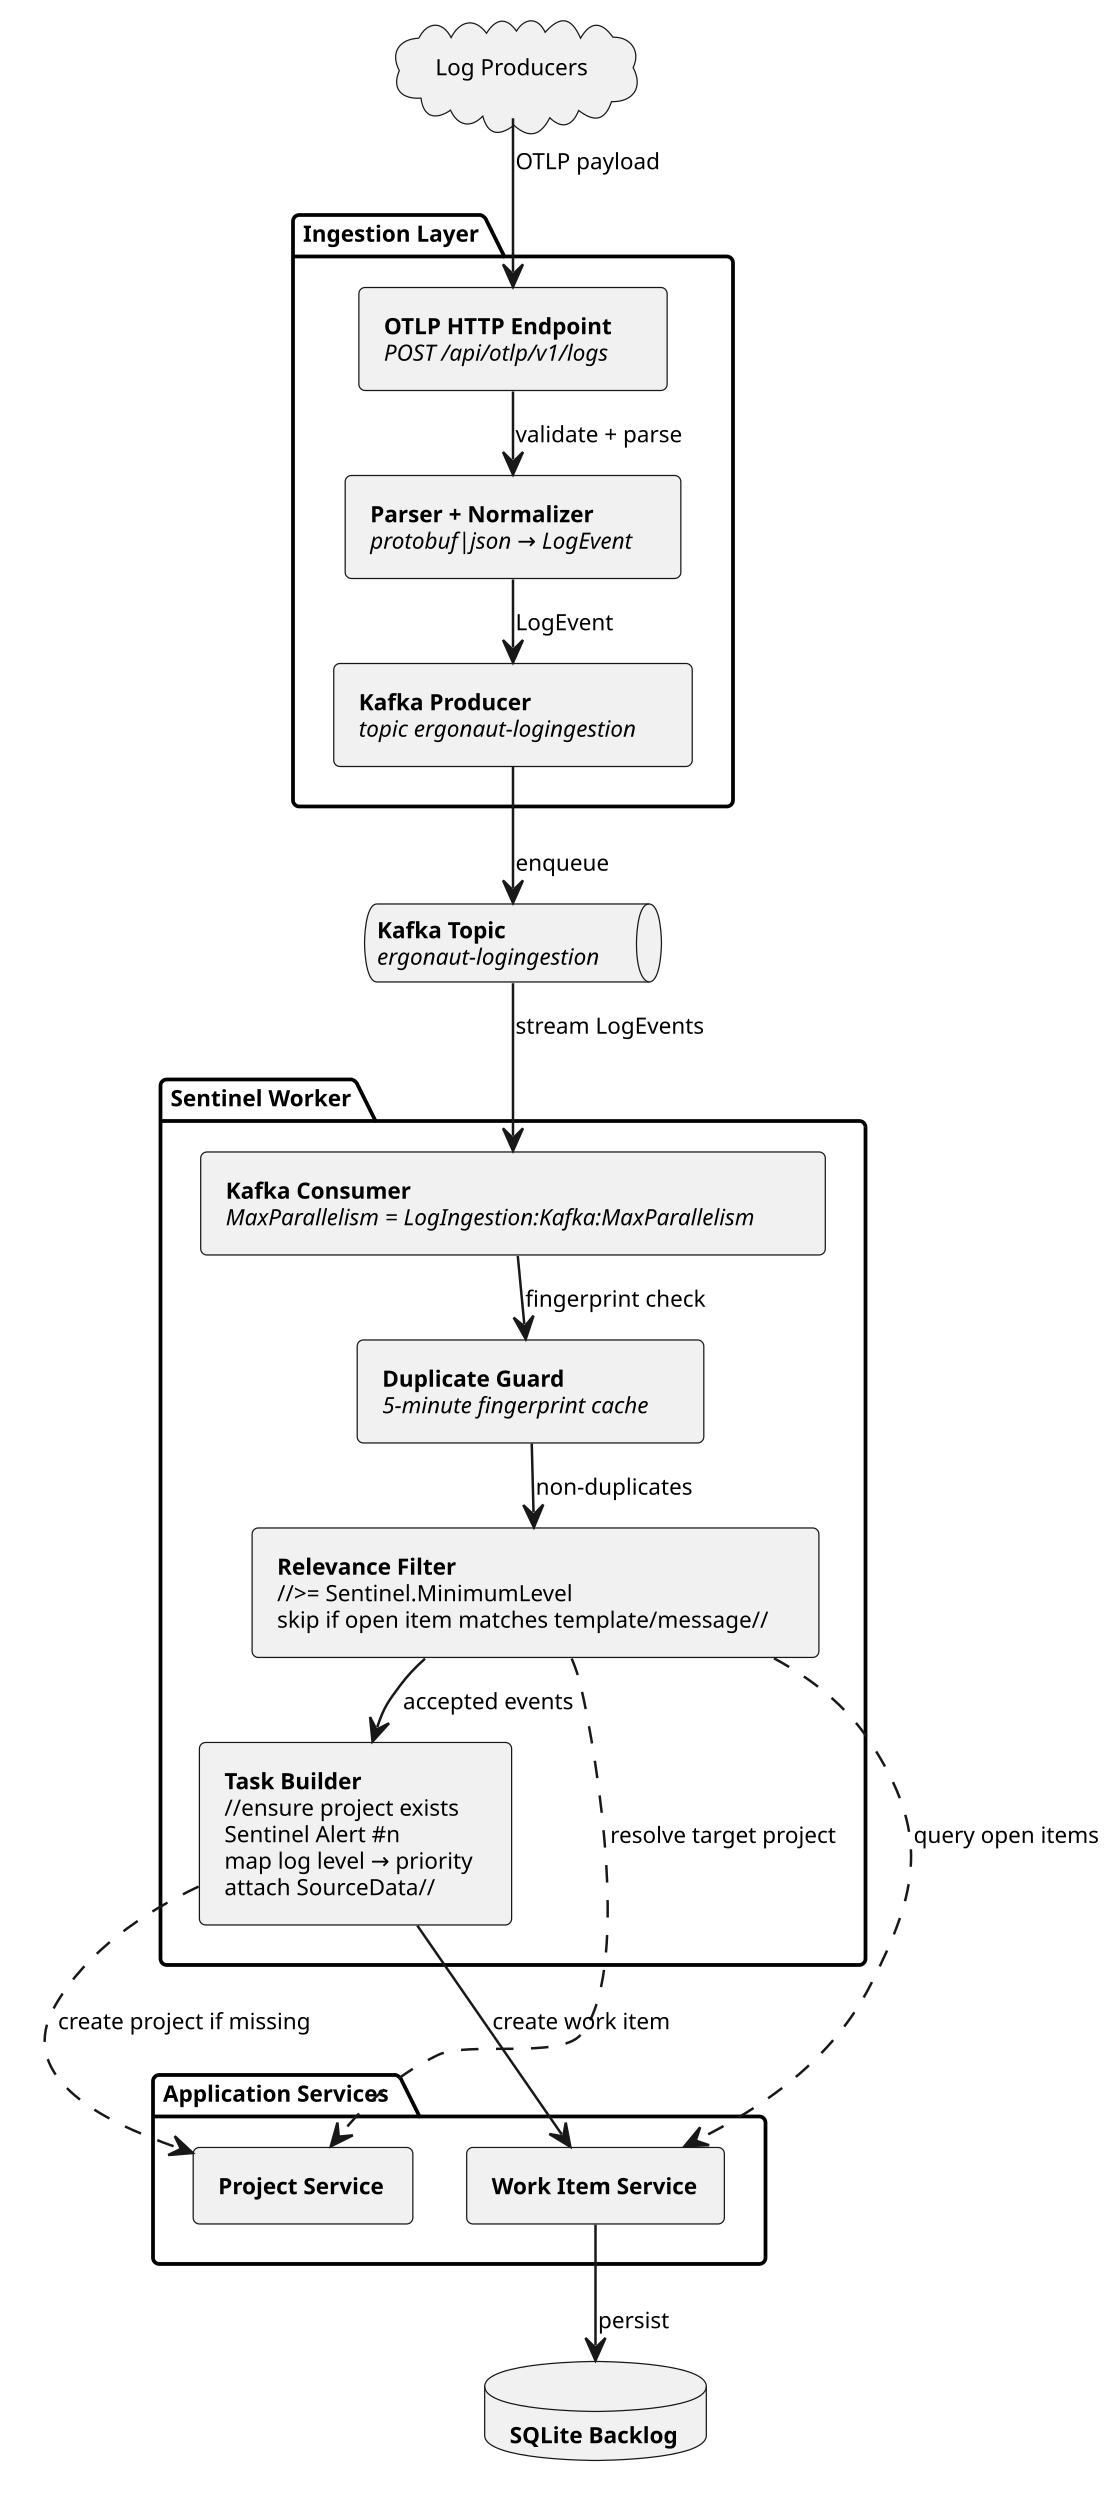
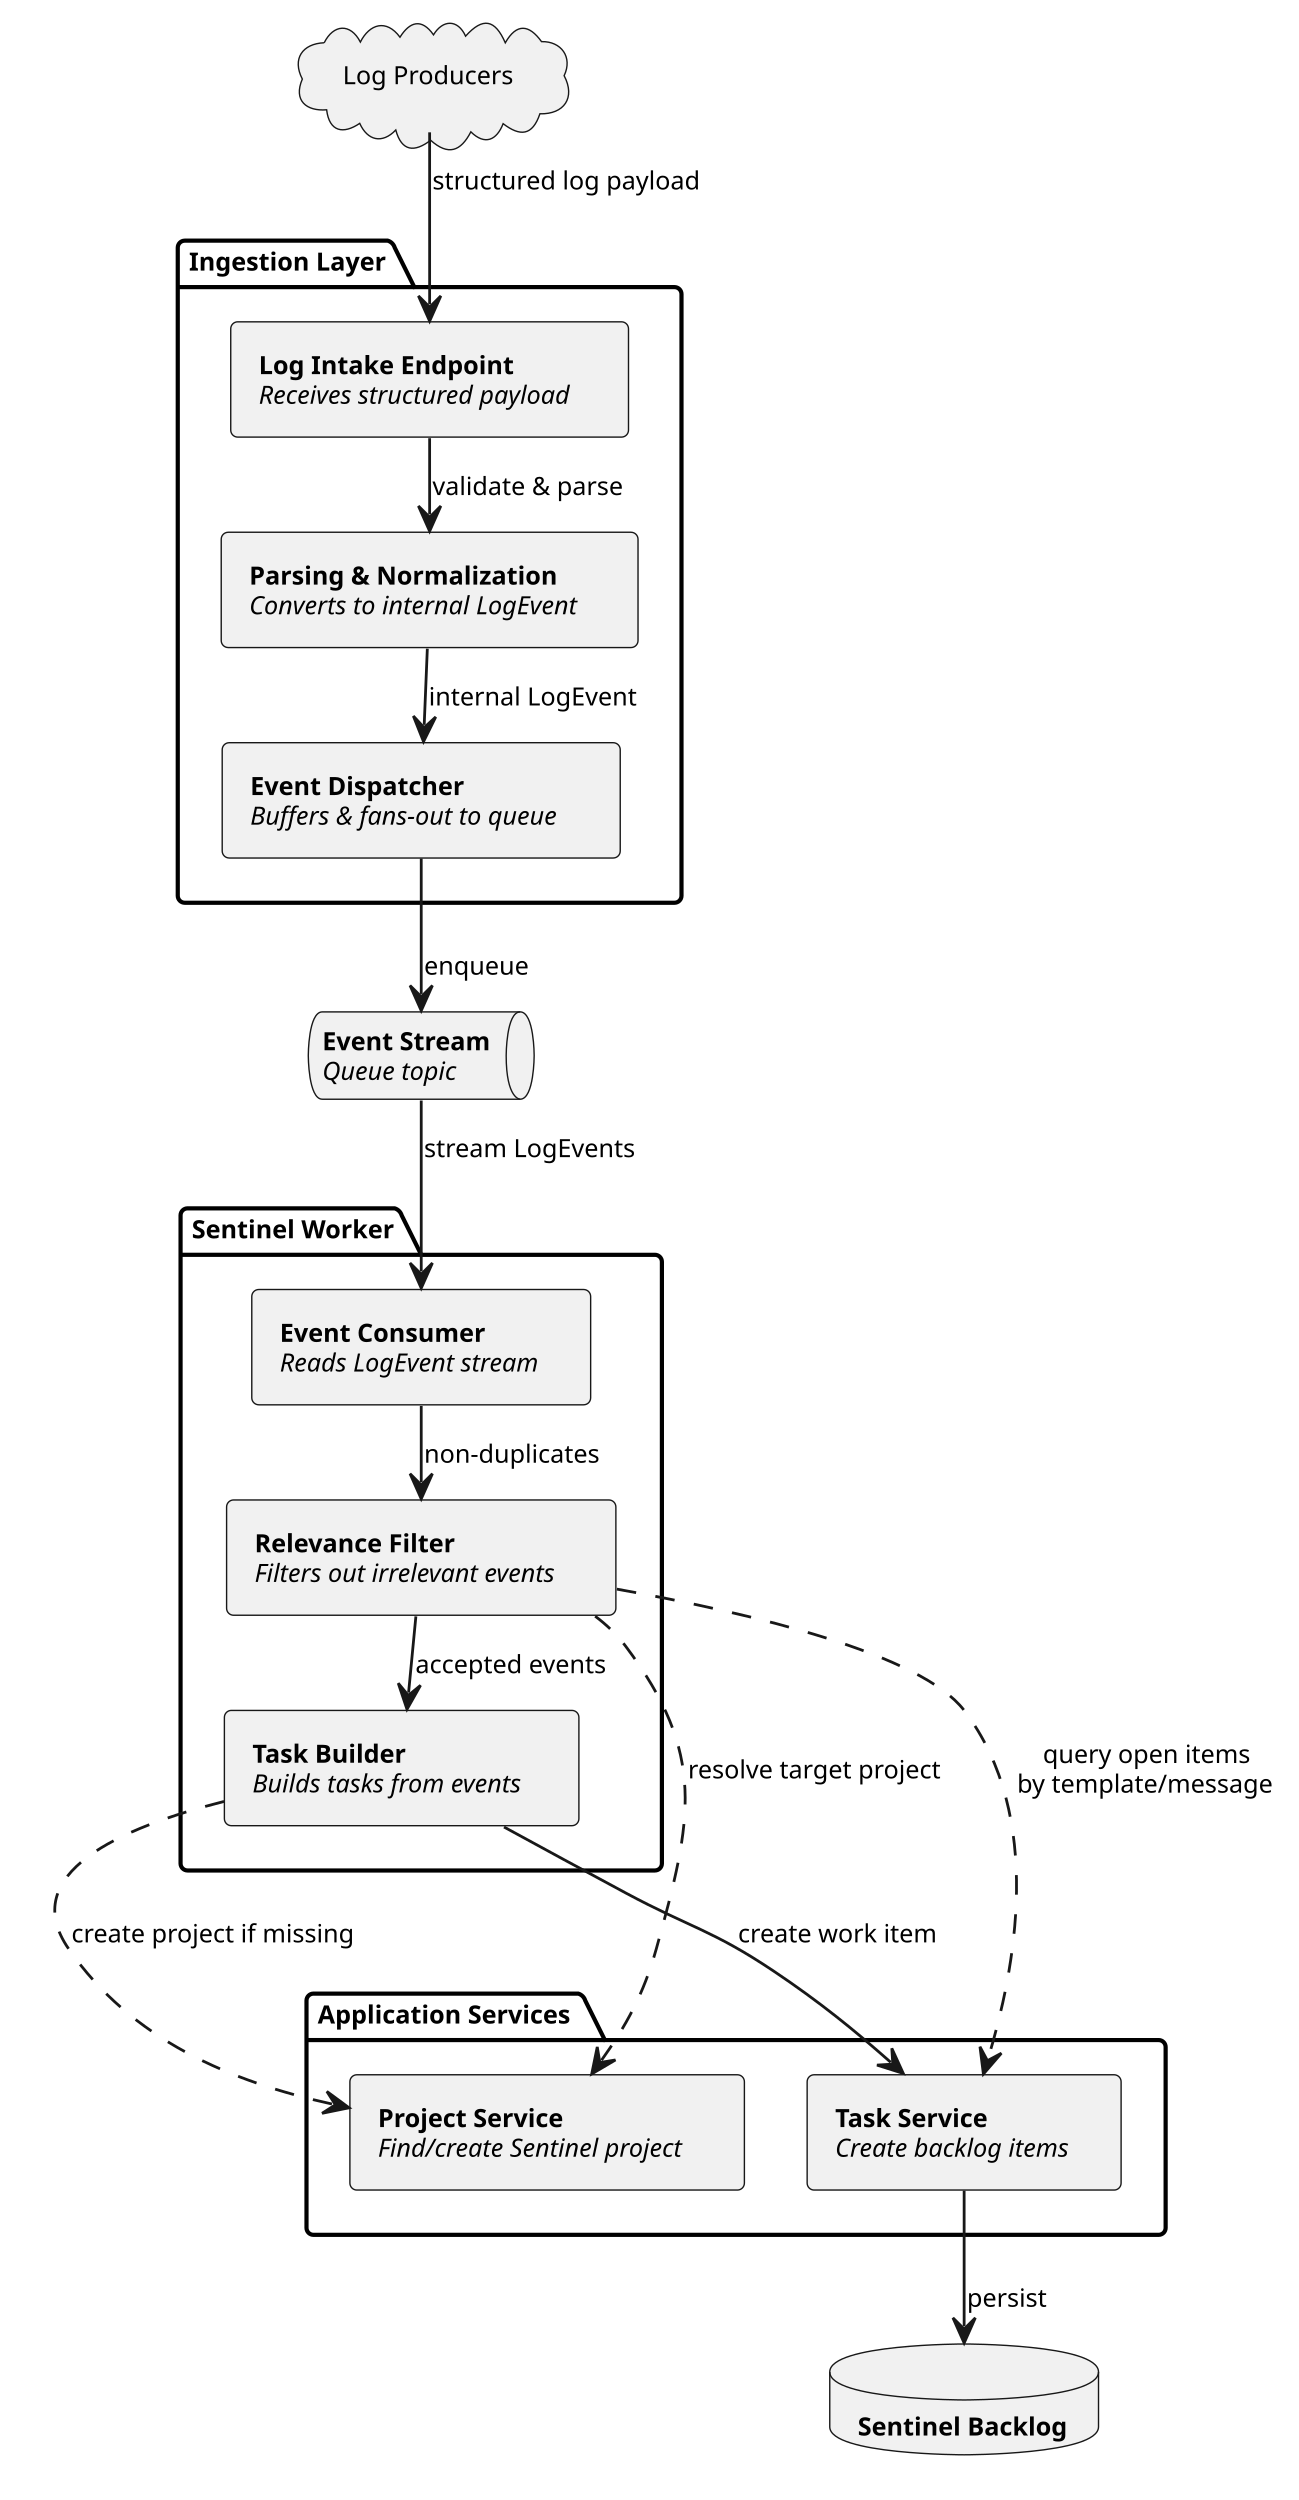
- <svg xmlns="http://www.w3.org/2000/svg" contentStyleType="text/css" data-diagram-type="DESCRIPTION" height="750.75px" preserveAspectRatio="none" style="width:336px;height:750px;background:#FFFFFF;" version="1.1" viewBox="0 0 336 750" width="336.75px" zoomAndPan="magnify">
+ <svg xmlns="http://www.w3.org/2000/svg" contentStyleType="text/css" data-diagram-type="DESCRIPTION" height="670.5px" preserveAspectRatio="none" style="width:348px;height:670px;background:#FFFFFF;" version="1.1" viewBox="0 0 348 670" width="348.75px" zoomAndPan="magnify">
  <defs />
  <g>
-     <g class="cluster" data-entity="Ingestion Layer" data-source-line="16" data-uid="ent0003" id="cluster_Ingestion Layer">
-       <path d="M89.775,64.496 L144.172,64.496 A2.812,2.812 0 0 1 146.047,66.371 L151.297,76.945 L218.025,76.945 A1.875,1.875 0 0 1 219.9,78.82 L219.9,240.071 A1.875,1.875 0 0 1 218.025,241.946 L89.775,241.946 A1.875,1.875 0 0 1 87.9,240.071 L87.9,66.371 A1.875,1.875 0 0 1 89.775,64.496" fill="none" style="stroke:#000000;stroke-width:1.125;" />
-       <line style="stroke:#000000;stroke-width:1.125;" x1="87.9" x2="151.297" y1="76.945" y2="76.945" />
-       <text fill="#000000" font-family="sans-serif" font-size="6.75" font-weight="bold" lengthAdjust="spacing" textLength="53.647" x="90.9" y="72.522">Ingestion Layer</text>
+     <g class="cluster" data-entity="Ingestion Layer" data-source-line="17" data-uid="ent0003" id="cluster_Ingestion Layer">
+       <path d="M49.515,64.496 L103.912,64.496 A2.812,2.812 0 0 1 105.787,66.371 L111.037,76.945 L180.765,76.945 A1.875,1.875 0 0 1 182.64,78.82 L182.64,240.063 A1.875,1.875 0 0 1 180.765,241.938 L49.515,241.938 A1.875,1.875 0 0 1 47.64,240.063 L47.64,66.371 A1.875,1.875 0 0 1 49.515,64.496" fill="none" style="stroke:#000000;stroke-width:1.125;" />
+       <line style="stroke:#000000;stroke-width:1.125;" x1="47.64" x2="111.037" y1="76.945" y2="76.945" />
+       <text fill="#000000" font-family="sans-serif" font-size="6.75" font-weight="bold" lengthAdjust="spacing" textLength="53.647" x="50.64" y="72.522">Ingestion Layer</text>
    </g>
-     <g class="cluster" data-entity="Sentinel Worker" data-source-line="24" data-uid="ent0008" id="cluster_Sentinel Worker">
-       <path d="M50.025,323.846 L105.533,323.846 A2.812,2.812 0 0 1 107.408,325.721 L112.658,336.295 L257.775,336.295 A1.875,1.875 0 0 1 259.65,338.17 L259.65,587.613 A1.875,1.875 0 0 1 257.775,589.488 L50.025,589.488 A1.875,1.875 0 0 1 48.15,587.613 L48.15,325.721 A1.875,1.875 0 0 1 50.025,323.846" fill="none" style="stroke:#000000;stroke-width:1.125;" />
-       <line style="stroke:#000000;stroke-width:1.125;" x1="48.15" x2="112.658" y1="336.295" y2="336.295" />
-       <text fill="#000000" font-family="sans-serif" font-size="6.75" font-weight="bold" lengthAdjust="spacing" textLength="54.758" x="51.15" y="331.872">Sentinel Worker</text>
+     <g class="cluster" data-entity="Sentinel Worker" data-source-line="25" data-uid="ent0008" id="cluster_Sentinel Worker">
+       <path d="M50.265,323.838 L105.773,323.838 A2.812,2.812 0 0 1 107.648,325.713 L112.898,336.288 L175.515,336.288 A1.875,1.875 0 0 1 177.39,338.163 L177.39,499.413 A1.875,1.875 0 0 1 175.515,501.288 L50.265,501.288 A1.875,1.875 0 0 1 48.39,499.413 L48.39,325.713 A1.875,1.875 0 0 1 50.265,323.838" fill="none" style="stroke:#000000;stroke-width:1.125;" />
+       <line style="stroke:#000000;stroke-width:1.125;" x1="48.39" x2="112.898" y1="336.288" y2="336.288" />
+       <text fill="#000000" font-family="sans-serif" font-size="6.75" font-weight="bold" lengthAdjust="spacing" textLength="54.758" x="51.39" y="331.864">Sentinel Worker</text>
    </g>
-     <g class="cluster" data-entity="Application Services" data-source-line="31" data-uid="ent0013" id="cluster_Application Services">
-       <path d="M47.775,622.488 L118.734,622.488 A2.812,2.812 0 0 1 120.609,624.363 L125.859,634.938 L227.775,634.938 A1.875,1.875 0 0 1 229.65,636.813 L229.65,677.313 A1.875,1.875 0 0 1 227.775,679.188 L47.775,679.188 A1.875,1.875 0 0 1 45.9,677.313 L45.9,624.363 A1.875,1.875 0 0 1 47.775,622.488" fill="none" style="stroke:#000000;stroke-width:1.125;" />
-       <line style="stroke:#000000;stroke-width:1.125;" x1="45.9" x2="125.859" y1="634.938" y2="634.938" />
-       <text fill="#000000" font-family="sans-serif" font-size="6.75" font-weight="bold" lengthAdjust="spacing" textLength="70.209" x="48.9" y="630.514">Application Services</text>
+     <g class="cluster" data-entity="Application Services" data-source-line="31" data-uid="ent0012" id="cluster_Application Services">
+       <path d="M84.015,534.288 L154.974,534.288 A2.812,2.812 0 0 1 156.849,536.163 L162.099,546.738 L310.515,546.738 A1.875,1.875 0 0 1 312.39,548.613 L312.39,597.063 A1.875,1.875 0 0 1 310.515,598.938 L84.015,598.938 A1.875,1.875 0 0 1 82.14,597.063 L82.14,536.163 A1.875,1.875 0 0 1 84.015,534.288" fill="none" style="stroke:#000000;stroke-width:1.125;" />
+       <line style="stroke:#000000;stroke-width:1.125;" x1="82.14" x2="162.099" y1="546.738" y2="546.738" />
+       <text fill="#000000" font-family="sans-serif" font-size="6.75" font-weight="bold" lengthAdjust="spacing" textLength="70.209" x="85.14" y="542.314">Application Services</text>
    </g>
-     <g class="entity" data-entity="Intake" data-source-line="17" data-uid="ent0004" id="entity_Intake">
-       <rect fill="#F1F1F1" height="30.899" rx="1.875" ry="1.875" style="stroke:#181818;stroke-width:0.375;" width="92.48" x="107.662" y="86.246" />
-       <text fill="#000000" font-family="sans-serif" font-size="6.75" font-weight="bold" lengthAdjust="spacing" textLength="72.556" x="115.162" y="100.272">OTLP HTTP Endpoint</text>
-       <text fill="#000000" font-family="sans-serif" font-size="6.75" font-style="italic" lengthAdjust="spacing" textLength="77.48" x="115.162" y="108.221">POST /api/otlp/v1/logs</text>
+     <g class="entity" data-entity="Intake" data-source-line="18" data-uid="ent0004" id="entity_Intake">
+       <rect fill="#F1F1F1" height="30.899" rx="1.875" ry="1.875" style="stroke:#181818;stroke-width:0.375;" width="106.6" x="61.837" y="86.246" />
+       <text fill="#000000" font-family="sans-serif" font-size="6.75" font-weight="bold" lengthAdjust="spacing" textLength="69.847" x="69.338" y="100.272">Log Intake Endpoint</text>
+       <text fill="#000000" font-family="sans-serif" font-size="6.75" font-style="italic" lengthAdjust="spacing" textLength="91.6" x="69.338" y="108.221">Receives structured payload</text>
    </g>
-     <g class="entity" data-entity="Normalize" data-source-line="18" data-uid="ent0005" id="entity_Normalize">
-       <rect fill="#F1F1F1" height="30.899" rx="1.875" ry="1.875" style="stroke:#181818;stroke-width:0.375;" width="100.7" x="103.552" y="142.646" />
-       <text fill="#000000" font-family="sans-serif" font-size="6.75" font-weight="bold" lengthAdjust="spacing" textLength="70.318" x="111.052" y="156.672">Parser + Normalizer</text>
-       <text fill="#000000" font-family="sans-serif" font-size="6.75" font-style="italic" lengthAdjust="spacing" textLength="85.7" x="111.052" y="164.621">protobuf|json → LogEvent</text>
+     <g class="entity" data-entity="Normalize" data-source-line="19" data-uid="ent0005" id="entity_Normalize">
+       <rect fill="#F1F1F1" height="30.899" rx="1.875" ry="1.875" style="stroke:#181818;stroke-width:0.375;" width="111.702" x="59.288" y="142.646" />
+       <text fill="#000000" font-family="sans-serif" font-size="6.75" font-weight="bold" lengthAdjust="spacing" textLength="84.652" x="66.787" y="156.672">Parsing &amp; Normalization</text>
+       <text fill="#000000" font-family="sans-serif" font-size="6.75" font-style="italic" lengthAdjust="spacing" textLength="96.702" x="66.787" y="164.621">Converts to internal LogEvent</text>
    </g>
-     <g class="entity" data-entity="Dispatch" data-source-line="19" data-uid="ent0006" id="entity_Dispatch">
-       <rect fill="#F1F1F1" height="30.899" rx="1.875" ry="1.875" style="stroke:#181818;stroke-width:0.375;" width="107.546" x="100.125" y="199.046" />
-       <text fill="#000000" font-family="sans-serif" font-size="6.75" font-weight="bold" lengthAdjust="spacing" textLength="53.064" x="107.625" y="213.072">Kafka Producer</text>
-       <text fill="#000000" font-family="sans-serif" font-size="6.75" font-style="italic" lengthAdjust="spacing" textLength="92.546" x="107.625" y="221.021">topic ergonaut-logingestion</text>
+     <g class="entity" data-entity="Dispatch" data-source-line="20" data-uid="ent0006" id="entity_Dispatch">
+       <rect fill="#F1F1F1" height="30.899" rx="1.875" ry="1.875" style="stroke:#181818;stroke-width:0.375;" width="106.672" x="59.55" y="199.046" />
+       <text fill="#000000" font-family="sans-serif" font-size="6.75" font-weight="bold" lengthAdjust="spacing" textLength="58.997" x="67.05" y="213.072">Event Dispatcher</text>
+       <text fill="#000000" font-family="sans-serif" font-size="6.75" font-style="italic" lengthAdjust="spacing" textLength="91.672" x="67.05" y="221.021">Buffers &amp; fans-out to queue</text>
    </g>
-     <g class="entity" data-entity="Consumer" data-source-line="25" data-uid="ent0009" id="entity_Consumer">
-       <rect fill="#F1F1F1" height="30.899" rx="1.875" ry="1.875" style="stroke:#181818;stroke-width:0.375;" width="187.382" x="60.21" y="345.596" />
-       <text fill="#000000" font-family="sans-serif" font-size="6.75" font-weight="bold" lengthAdjust="spacing" textLength="57.395" x="67.71" y="359.622">Kafka Consumer</text>
-       <text fill="#000000" font-family="sans-serif" font-size="6.75" font-style="italic" lengthAdjust="spacing" textLength="172.382" x="67.71" y="367.571">MaxParallelism = LogIngestion:Kafka:MaxParallelism</text>
+     <g class="entity" data-entity="Consumer" data-source-line="26" data-uid="ent0009" id="entity_Consumer">
+       <rect fill="#F1F1F1" height="30.899" rx="1.875" ry="1.875" style="stroke:#181818;stroke-width:0.375;" width="90.816" x="67.478" y="345.588" />
+       <text fill="#000000" font-family="sans-serif" font-size="6.75" font-weight="bold" lengthAdjust="spacing" textLength="56.778" x="74.978" y="359.614">Event Consumer</text>
+       <text fill="#000000" font-family="sans-serif" font-size="6.75" font-style="italic" lengthAdjust="spacing" textLength="75.816" x="74.978" y="367.564">Reads LogEvent stream</text>
    </g>
-     <g class="entity" data-entity="Deduper" data-source-line="26" data-uid="ent0010" id="entity_Deduper">
-       <rect fill="#F1F1F1" height="30.899" rx="1.875" ry="1.875" style="stroke:#181818;stroke-width:0.375;" width="103.983" x="107.16" y="401.988" />
-       <text fill="#000000" font-family="sans-serif" font-size="6.75" font-weight="bold" lengthAdjust="spacing" textLength="56.099" x="114.66" y="416.014">Duplicate Guard</text>
-       <text fill="#000000" font-family="sans-serif" font-size="6.75" font-style="italic" lengthAdjust="spacing" textLength="88.983" x="114.66" y="423.964">5-minute fingerprint cache</text>
+     <g class="entity" data-entity="Filter" data-source-line="27" data-uid="ent0010" id="entity_Filter">
+       <rect fill="#F1F1F1" height="30.899" rx="1.875" ry="1.875" style="stroke:#181818;stroke-width:0.375;" width="104.329" x="60.727" y="401.988" />
+       <text fill="#000000" font-family="sans-serif" font-size="6.75" font-weight="bold" lengthAdjust="spacing" textLength="54.966" x="68.228" y="416.014">Relevance Filter</text>
+       <text fill="#000000" font-family="sans-serif" font-size="6.75" font-style="italic" lengthAdjust="spacing" textLength="89.329" x="68.228" y="423.964">Filters out irrelevant events</text>
    </g>
-     <g class="entity" data-entity="Filter" data-source-line="27" data-uid="ent0011" id="entity_Filter">
-       <rect fill="#F1F1F1" height="38.849" rx="1.875" ry="1.875" style="stroke:#181818;stroke-width:0.375;" width="170.042" x="75.63" y="458.388" />
-       <text fill="#000000" font-family="sans-serif" font-size="6.75" font-weight="bold" lengthAdjust="spacing" textLength="54.966" x="83.13" y="472.414">Relevance Filter</text>
-       <text fill="#000000" font-family="sans-serif" font-size="6.75" lengthAdjust="spacing" textLength="95.308" x="83.13" y="480.364">//&gt;= Sentinel.MinimumLevel</text>
-       <text fill="#000000" font-family="sans-serif" font-size="6.75" lengthAdjust="spacing" textLength="155.042" x="83.13" y="488.313">skip if open item matches template/message//</text>
+     <g class="entity" data-entity="Builder" data-source-line="28" data-uid="ent0011" id="entity_Builder">
+       <rect fill="#F1F1F1" height="30.899" rx="1.875" ry="1.875" style="stroke:#181818;stroke-width:0.375;" width="95.011" x="60.135" y="458.388" />
+       <text fill="#000000" font-family="sans-serif" font-size="6.75" font-weight="bold" lengthAdjust="spacing" textLength="43.509" x="67.635" y="472.414">Task Builder</text>
+       <text fill="#000000" font-family="sans-serif" font-size="6.75" font-style="italic" lengthAdjust="spacing" textLength="80.011" x="67.635" y="480.364">Builds tasks from events</text>
    </g>
-     <g class="entity" data-entity="Builder" data-source-line="28" data-uid="ent0012" id="entity_Builder">
-       <rect fill="#F1F1F1" height="54.748" rx="1.875" ry="1.875" style="stroke:#181818;stroke-width:0.375;" width="93.666" x="59.82" y="522.738" />
-       <text fill="#000000" font-family="sans-serif" font-size="6.75" font-weight="bold" lengthAdjust="spacing" textLength="43.509" x="67.32" y="536.764">Task Builder</text>
-       <text fill="#000000" font-family="sans-serif" font-size="6.75" lengthAdjust="spacing" textLength="75.664" x="67.32" y="544.714">//ensure project exists</text>
-       <text fill="#000000" font-family="sans-serif" font-size="6.75" lengthAdjust="spacing" textLength="54.346" x="67.32" y="552.663">Sentinel Alert #n</text>
-       <text fill="#000000" font-family="sans-serif" font-size="6.75" lengthAdjust="spacing" textLength="78.666" x="67.32" y="560.613">map log level → priority</text>
-       <text fill="#000000" font-family="sans-serif" font-size="6.75" lengthAdjust="spacing" textLength="66.353" x="67.32" y="568.563">attach SourceData//</text>
+     <g class="entity" data-entity="ProjectService" data-source-line="32" data-uid="ent0013" id="entity_ProjectService">
+       <rect fill="#F1F1F1" height="30.899" rx="1.875" ry="1.875" style="stroke:#181818;stroke-width:0.375;" width="105.726" x="93.772" y="556.038" />
+       <text fill="#000000" font-family="sans-serif" font-size="6.75" font-weight="bold" lengthAdjust="spacing" textLength="50.902" x="101.272" y="570.064">Project Service</text>
+       <text fill="#000000" font-family="sans-serif" font-size="6.75" font-style="italic" lengthAdjust="spacing" textLength="90.726" x="101.272" y="578.014">Find/create Sentinel project</text>
    </g>
-     <g class="entity" data-entity="ProjectService" data-source-line="32" data-uid="ent0014" id="entity_ProjectService">
-       <rect fill="#F1F1F1" height="22.95" rx="1.875" ry="1.875" style="stroke:#181818;stroke-width:0.375;" width="65.902" x="57.953" y="644.238" />
-       <text fill="#000000" font-family="sans-serif" font-size="6.75" font-weight="bold" lengthAdjust="spacing" textLength="50.902" x="65.453" y="658.264">Project Service</text>
+     <g class="entity" data-entity="TaskService" data-source-line="33" data-uid="ent0014" id="entity_TaskService">
+       <rect fill="#F1F1F1" height="30.899" rx="1.875" ry="1.875" style="stroke:#181818;stroke-width:0.375;" width="84.141" x="216.315" y="556.038" />
+       <text fill="#000000" font-family="sans-serif" font-size="6.75" font-weight="bold" lengthAdjust="spacing" textLength="43.565" x="223.815" y="570.064">Task Service</text>
+       <text fill="#000000" font-family="sans-serif" font-size="6.75" font-style="italic" lengthAdjust="spacing" textLength="69.141" x="223.815" y="578.014">Create backlog items</text>
    </g>
-     <g class="entity" data-entity="TaskService" data-source-line="33" data-uid="ent0015" id="entity_TaskService">
-       <rect fill="#F1F1F1" height="22.95" rx="1.875" ry="1.875" style="stroke:#181818;stroke-width:0.375;" width="77.302" x="140.002" y="644.238" />
-       <text fill="#000000" font-family="sans-serif" font-size="6.75" font-weight="bold" lengthAdjust="spacing" textLength="62.302" x="147.502" y="658.264">Work Item Service</text>
+     <g class="entity" data-entity="Producers" data-source-line="15" data-uid="ent0002" id="entity_Producers">
+       <path d="M86.889,11.458 C89.349,6.487 93.916,6.108 96.577,11.266 C99.045,6.407 103.525,5.002 107.197,9.964 C109.794,5.828 112.966,4.772 116.177,9.329 C118.658,5.242 122.66,5.058 124.781,9.685 C129.453,4.5 132.662,5.187 135.416,11.465 C138.449,6.172 141.774,6.502 145.125,11.156 C150.413,11.018 153.56,15.332 151.188,20.283 C154.315,26.224 151.172,30.658 144.698,30.501 C142.679,36.445 139.391,36.627 134.841,33.15 C133.115,37.583 129.977,39.052 126.189,35.339 C123.459,40.617 120.125,41.789 115.413,37.591 C111.139,40.847 107.658,40.715 106.067,34.844 C102.426,38.651 98.49,37.696 96.406,33.063 C92.023,36.044 88.262,35.372 87.536,29.429 C82.141,29.86 78.543,26.987 81.024,21.192 C78.207,15.739 81.059,11.701 86.889,11.458" fill="#F1F1F1" style="stroke:#181818;stroke-width:0.375;" />
+       <text fill="#000000" font-family="sans-serif" font-size="6.75" lengthAdjust="spacing" textLength="46.587" x="91.845" y="22.572">Log Producers</text>
    </g>
-     <g class="entity" data-entity="Producers" data-source-line="14" data-uid="ent0002" id="entity_Producers">
-       <path d="M125.649,11.458 C128.109,6.487 132.676,6.108 135.337,11.266 C137.805,6.407 142.285,5.002 145.957,9.964 C148.554,5.828 151.726,4.772 154.937,9.329 C157.418,5.242 161.42,5.058 163.541,9.685 C168.213,4.5 171.422,5.187 174.175,11.465 C177.209,6.172 180.534,6.502 183.885,11.156 C189.173,11.018 192.32,15.332 189.948,20.283 C193.076,26.224 189.932,30.658 183.458,30.501 C181.439,36.445 178.151,36.627 173.601,33.15 C171.875,37.583 168.737,39.052 164.95,35.339 C162.219,40.617 158.885,41.789 154.173,37.591 C149.899,40.847 146.418,40.715 144.827,34.844 C141.186,38.651 137.25,37.696 135.166,33.063 C130.783,36.044 127.022,35.372 126.296,29.429 C120.901,29.86 117.303,26.987 119.784,21.192 C116.967,15.739 119.819,11.701 125.649,11.458" fill="#F1F1F1" style="stroke:#181818;stroke-width:0.375;" />
-       <text fill="#000000" font-family="sans-serif" font-size="6.75" lengthAdjust="spacing" textLength="46.587" x="130.605" y="22.572">Log Producers</text>
+     <g class="entity" data-entity="EventStream" data-source-line="23" data-uid="ent0007" id="entity_EventStream">
+       <path d="M86.37,271.188 L139.406,271.188 C143.156,271.188 143.156,282.888 143.156,282.888 C143.156,282.888 143.156,294.588 139.406,294.588 L86.37,294.588 C82.62,294.588 82.62,282.888 82.62,282.888 C82.62,282.888 82.62,271.188 86.37,271.188" fill="#F1F1F1" style="stroke:#181818;stroke-width:0.375;" />
+       <path d="M139.406,271.188 C135.656,271.188 135.656,282.888 135.656,282.888 C135.656,294.588 139.406,294.588 139.406,294.588" fill="none" style="stroke:#181818;stroke-width:0.375;" />
+       <text fill="#000000" font-family="sans-serif" font-size="6.75" font-weight="bold" lengthAdjust="spacing" textLength="45.536" x="86.37" y="281.464">Event Stream</text>
+       <text fill="#000000" font-family="sans-serif" font-size="6.75" font-style="italic" lengthAdjust="spacing" textLength="39.607" x="86.37" y="289.414">Queue topic</text>
    </g>
-     <g class="entity" data-entity="EventStream" data-source-line="22" data-uid="ent0007" id="entity_EventStream">
-       <path d="M113.108,271.196 L194.689,271.196 C198.439,271.196 198.439,282.895 198.439,282.895 C198.439,282.895 198.439,294.595 194.689,294.595 L113.108,294.595 C109.358,294.595 109.358,282.895 109.358,282.895 C109.358,282.895 109.358,271.196 113.108,271.196" fill="#F1F1F1" style="stroke:#181818;stroke-width:0.375;" />
-       <path d="M194.689,271.196 C190.939,271.196 190.939,282.895 190.939,282.895 C190.939,294.595 194.689,294.595 194.689,294.595" fill="none" style="stroke:#181818;stroke-width:0.375;" />
-       <text fill="#000000" font-family="sans-serif" font-size="6.75" font-weight="bold" lengthAdjust="spacing" textLength="41.252" x="113.108" y="281.472">Kafka Topic</text>
-       <text fill="#000000" font-family="sans-serif" font-size="6.75" font-style="italic" lengthAdjust="spacing" textLength="74.082" x="113.108" y="289.421">ergonaut-logingestion</text>
+     <g class="entity" data-entity="Backlog" data-source-line="36" data-uid="ent0015" id="entity_Backlog">
+       <path d="M222.375,635.688 C222.375,628.188 258.388,628.188 258.388,628.188 C258.388,628.188 294.401,628.188 294.401,635.688 L294.401,650.388 C294.401,657.888 258.388,657.888 258.388,657.888 C258.388,657.888 222.375,657.888 222.375,650.388 L222.375,635.688" fill="#F1F1F1" style="stroke:#181818;stroke-width:0.375;" />
+       <path d="M222.375,635.688 C222.375,643.188 258.388,643.188 258.388,643.188 C258.388,643.188 294.401,643.188 294.401,635.688" fill="none" style="stroke:#181818;stroke-width:0.375;" />
+       <text fill="#000000" font-family="sans-serif" font-size="6.75" font-weight="bold" lengthAdjust="spacing" textLength="57.026" x="229.875" y="652.714">Sentinel Backlog</text>
    </g>
-     <g class="entity" data-entity="Backlog" data-source-line="36" data-uid="ent0016" id="entity_Backlog">
-       <path d="M145.403,715.938 C145.403,708.438 178.65,708.438 178.65,708.438 C178.65,708.438 211.898,708.438 211.898,715.938 L211.898,730.638 C211.898,738.138 178.65,738.138 178.65,738.138 C178.65,738.138 145.403,738.138 145.403,730.638 L145.403,715.938" fill="#F1F1F1" style="stroke:#181818;stroke-width:0.375;" />
-       <path d="M145.403,715.938 C145.403,723.438 178.65,723.438 178.65,723.438 C178.65,723.438 211.898,723.438 211.898,715.938" fill="none" style="stroke:#181818;stroke-width:0.375;" />
-       <text fill="#000000" font-family="sans-serif" font-size="6.75" font-weight="bold" lengthAdjust="spacing" textLength="51.495" x="152.903" y="732.964">SQLite Backlog</text>
+     <g class="link" data-entity-1="Producers" data-entity-2="Intake" data-source-line="38" data-uid="lnk16" id="link_Producers_Intake">
+       <path d="M115.14,35.471 C115.14,49.848 115.14,67.121 115.14,81.558" fill="none" id="Producers-to-Intake" style="stroke:#181818;stroke-width:0.75;" />
+       <polygon fill="#181818" points="115.14,86.058,118.14,79.308,115.14,82.308,112.14,79.308,115.14,86.058" style="stroke:#181818;stroke-width:0.75;" />
+       <text fill="#000000" font-family="sans-serif" font-size="6.75" lengthAdjust="spacing" textLength="74.013" x="115.89" y="50.772">structured log payload</text>
    </g>
-     <g class="link" data-entity-1="Producers" data-entity-2="Intake" data-source-line="38" data-uid="lnk17" id="link_Producers_Intake">
-       <path d="M153.9,35.478 C153.9,49.848 153.9,67.121 153.9,81.558" fill="none" id="Producers-to-Intake" style="stroke:#181818;stroke-width:0.75;" />
-       <polygon fill="#181818" points="153.9,86.058,156.9,79.308,153.9,82.308,150.9,79.308,153.9,86.058" style="stroke:#181818;stroke-width:0.75;" />
-       <text fill="#000000" font-family="sans-serif" font-size="6.75" lengthAdjust="spacing" textLength="44.554" x="154.65" y="50.772">OTLP payload</text>
+     <g class="link" data-entity-1="Intake" data-entity-2="Normalize" data-source-line="39" data-uid="lnk17" id="link_Intake_Normalize">
+       <path d="M115.14,117.446 C115.14,125.193 115.14,130.113 115.14,137.861" fill="none" id="Intake-to-Normalize" style="stroke:#181818;stroke-width:0.75;" />
+       <polygon fill="#181818" points="115.14,142.361,118.14,135.611,115.14,138.611,112.14,135.611,115.14,142.361" style="stroke:#181818;stroke-width:0.75;" />
+       <text fill="#000000" font-family="sans-serif" font-size="6.75" lengthAdjust="spacing" textLength="52.303" x="115.89" y="132.672">validate &amp; parse</text>
    </g>
-     <g class="link" data-entity-1="Intake" data-entity-2="Normalize" data-source-line="39" data-uid="lnk18" id="link_Intake_Normalize">
-       <path d="M153.9,117.446 C153.9,125.193 153.9,130.113 153.9,137.861" fill="none" id="Intake-to-Normalize" style="stroke:#181818;stroke-width:0.75;" />
-       <polygon fill="#181818" points="153.9,142.361,156.9,135.611,153.9,138.611,150.9,135.611,153.9,142.361" style="stroke:#181818;stroke-width:0.75;" />
-       <text fill="#000000" font-family="sans-serif" font-size="6.75" lengthAdjust="spacing" textLength="52.962" x="154.65" y="132.672">validate + parse</text>
+     <g class="link" data-entity-1="Normalize" data-entity-2="Dispatch" data-source-line="40" data-uid="lnk18" id="link_Normalize_Dispatch">
+       <path d="M114.525,173.846 C114.21,181.593 114.003,186.517 113.688,194.264" fill="none" id="Normalize-to-Dispatch" style="stroke:#181818;stroke-width:0.75;" />
+       <polygon fill="#181818" points="113.505,198.761,116.777,192.138,113.657,195.014,110.782,191.894,113.505,198.761" style="stroke:#181818;stroke-width:0.75;" />
+       <text fill="#000000" font-family="sans-serif" font-size="6.75" lengthAdjust="spacing" textLength="56.772" x="114.9" y="189.072">internal LogEvent</text>
    </g>
-     <g class="link" data-entity-1="Normalize" data-entity-2="Dispatch" data-source-line="40" data-uid="lnk19" id="link_Normalize_Dispatch">
-       <path d="M153.9,173.846 C153.9,181.593 153.9,186.513 153.9,194.261" fill="none" id="Normalize-to-Dispatch" style="stroke:#181818;stroke-width:0.75;" />
-       <polygon fill="#181818" points="153.9,198.761,156.9,192.011,153.9,195.011,150.9,192.011,153.9,198.761" style="stroke:#181818;stroke-width:0.75;" />
-       <text fill="#000000" font-family="sans-serif" font-size="6.75" lengthAdjust="spacing" textLength="29.581" x="154.65" y="189.072">LogEvent</text>
+     <g class="link" data-entity-1="Dispatch" data-entity-2="EventStream" data-source-line="41" data-uid="lnk19" id="link_Dispatch_EventStream">
+       <path d="M112.89,230.088 C112.89,242.411 112.89,255.161 112.89,266.366" fill="none" id="Dispatch-to-EventStream" style="stroke:#181818;stroke-width:0.75;" />
+       <polygon fill="#181818" points="112.89,270.866,115.89,264.116,112.89,267.116,109.89,264.116,112.89,270.866" style="stroke:#181818;stroke-width:0.75;" />
+       <text fill="#000000" font-family="sans-serif" font-size="6.75" lengthAdjust="spacing" textLength="28.098" x="113.64" y="261.214">enqueue</text>
    </g>
-     <g class="link" data-entity-1="Dispatch" data-entity-2="EventStream" data-source-line="41" data-uid="lnk20" id="link_Dispatch_EventStream">
-       <path d="M153.9,230.088 C153.9,242.411 153.9,255.161 153.9,266.373" fill="none" id="Dispatch-to-EventStream" style="stroke:#181818;stroke-width:0.75;" />
-       <polygon fill="#181818" points="153.9,270.873,156.9,264.123,153.9,267.123,150.9,264.123,153.9,270.873" style="stroke:#181818;stroke-width:0.75;" />
-       <text fill="#000000" font-family="sans-serif" font-size="6.75" lengthAdjust="spacing" textLength="28.098" x="154.65" y="261.222">enqueue</text>
+     <g class="link" data-entity-1="EventStream" data-entity-2="Consumer" data-source-line="43" data-uid="lnk20" id="link_EventStream_Consumer">
+       <path d="M112.89,294.948 C112.89,308.276 112.89,325.968 112.89,340.736" fill="none" id="EventStream-to-Consumer" style="stroke:#181818;stroke-width:0.75;" />
+       <polygon fill="#181818" points="112.89,345.236,115.89,338.486,112.89,341.486,109.89,338.486,112.89,345.236" style="stroke:#181818;stroke-width:0.75;" />
+       <text fill="#000000" font-family="sans-serif" font-size="6.75" lengthAdjust="spacing" textLength="57.675" x="113.64" y="310.114">stream LogEvents</text>
    </g>
-     <g class="link" data-entity-1="EventStream" data-entity-2="Consumer" data-source-line="43" data-uid="lnk21" id="link_EventStream_Consumer">
-       <path d="M153.9,294.956 C153.9,308.276 153.9,325.968 153.9,340.743" fill="none" id="EventStream-to-Consumer" style="stroke:#181818;stroke-width:0.75;" />
-       <polygon fill="#181818" points="153.9,345.243,156.9,338.493,153.9,341.493,150.9,338.493,153.9,345.243" style="stroke:#181818;stroke-width:0.75;" />
-       <text fill="#000000" font-family="sans-serif" font-size="6.75" lengthAdjust="spacing" textLength="57.675" x="154.65" y="310.122">stream LogEvents</text>
+     <g class="link" data-entity-1="Consumer" data-entity-2="Filter" data-source-line="44" data-uid="lnk21" id="link_Consumer_Filter">
+       <path d="M112.89,376.796 C112.89,384.536 112.89,389.463 112.89,397.203" fill="none" id="Consumer-to-Filter" style="stroke:#181818;stroke-width:0.75;" />
+       <polygon fill="#181818" points="112.89,401.703,115.89,394.953,112.89,397.953,109.89,394.953,112.89,401.703" style="stroke:#181818;stroke-width:0.75;" />
+       <text fill="#000000" font-family="sans-serif" font-size="6.75" lengthAdjust="spacing" textLength="49.93" x="113.64" y="392.014">non-duplicates</text>
    </g>
-     <g class="link" data-entity-1="Consumer" data-entity-2="Deduper" data-source-line="44" data-uid="lnk22" id="link_Consumer_Deduper">
-       <path d="M155.333,376.796 C156.075,384.543 156.546,389.484 157.288,397.231" fill="none" id="Consumer-to-Deduper" style="stroke:#181818;stroke-width:0.75;" />
-       <polygon fill="#181818" points="157.718,401.711,160.06,394.705,157.36,397.978,154.087,395.278,157.718,401.711" style="stroke:#181818;stroke-width:0.75;" />
-       <text fill="#000000" font-family="sans-serif" font-size="6.75" lengthAdjust="spacing" textLength="55.974" x="157.59" y="392.014">fingerprint check</text>
+     <g class="link" data-entity-1="Filter" data-entity-2="ProjectService" data-source-line="45" data-uid="lnk22" id="link_Filter_ProjectService">
+       <path d="M159.51,433.143 C162.577,435.446 165.352,438.093 167.64,441.138 C189.398,470.133 185.61,487.368 175.89,522.288 C172.485,534.498 167.707,543.048 161.197,552.153" fill="none" id="Filter-to-ProjectService" style="stroke:#181818;stroke-width:0.75;stroke-dasharray:5.25,5.25;" />
+       <polygon fill="#181818" points="158.58,555.813,164.946,552.067,160.761,552.763,160.065,548.577,158.58,555.813" style="stroke:#181818;stroke-width:0.75;" />
+       <text fill="#000000" font-family="sans-serif" font-size="6.75" lengthAdjust="spacing" textLength="70.048" x="184.38" y="476.614">resolve target project</text>
    </g>
-     <g class="link" data-entity-1="Deduper" data-entity-2="Filter" data-source-line="45" data-uid="lnk23" id="link_Deduper_Filter">
-       <path d="M159.525,433.046 C159.72,440.681 159.844,445.557 160.054,453.695" fill="none" id="Deduper-to-Filter" style="stroke:#181818;stroke-width:0.75;" />
-       <polygon fill="#181818" points="160.17,458.193,162.995,451.368,160.073,454.445,156.997,451.523,160.17,458.193" style="stroke:#181818;stroke-width:0.75;" />
-       <text fill="#000000" font-family="sans-serif" font-size="6.75" lengthAdjust="spacing" textLength="49.93" x="160.695" y="448.414">non-duplicates</text>
+     <g class="link" data-entity-1="Filter" data-entity-2="TaskService" data-source-line="46" data-uid="lnk23" id="link_Filter_TaskService">
+       <path d="M165.315,425.883 C202.2,432.498 246.938,443.351 258.39,458.388 C280.125,486.948 271.918,528.188 264.853,551.543" fill="none" id="Filter-to-TaskService" style="stroke:#181818;stroke-width:0.75;stroke-dasharray:5.25,5.25;" />
+       <polygon fill="#181818" points="263.55,555.851,268.376,550.259,264.636,552.261,262.633,548.521,263.55,555.851" style="stroke:#181818;stroke-width:0.75;" />
+       <text fill="#000000" font-family="sans-serif" font-size="6.75" lengthAdjust="spacing" textLength="57.082" x="279.485" y="472.489">query open items</text>
+       <text fill="#000000" font-family="sans-serif" font-size="6.75" lengthAdjust="spacing" textLength="70.891" x="272.58" y="480.439">by template/message</text>
    </g>
-     <g class="link" data-entity-1="Filter" data-entity-2="ProjectService" data-source-line="46" data-uid="lnk24" id="link_Filter_ProjectService">
-       <path d="M171.51,497.568 C172.597,500.163 173.528,502.841 174.15,505.488 C179.52,528.198 189.458,592.878 174.15,610.488 C167.857,617.726 140.04,612.318 131.4,616.488 C118.297,622.811 109.51,631.462 102.107,640.417" fill="none" id="Filter-to-ProjectService" style="stroke:#181818;stroke-width:0.75;stroke-dasharray:5.25,5.25;" />
-       <polygon fill="#181818" points="99.24,643.886,105.853,640.595,101.629,640.995,101.228,636.772,99.24,643.886" style="stroke:#181818;stroke-width:0.75;" />
-       <text fill="#000000" font-family="sans-serif" font-size="6.75" lengthAdjust="spacing" textLength="70.048" x="183.06" y="552.889">resolve target project</text>
+     <g class="link" data-entity-1="Filter" data-entity-2="Builder" data-source-line="47" data-uid="lnk24" id="link_Filter_Builder">
+       <path d="M111.457,433.188 C110.715,440.936 110.245,445.884 109.502,453.624" fill="none" id="Filter-to-Builder" style="stroke:#181818;stroke-width:0.75;" />
+       <polygon fill="#181818" points="109.073,458.103,112.703,451.671,109.431,454.37,106.731,451.098,109.073,458.103" style="stroke:#181818;stroke-width:0.75;" />
+       <text fill="#000000" font-family="sans-serif" font-size="6.75" lengthAdjust="spacing" textLength="52.49" x="111.33" y="448.414">accepted events</text>
    </g>
-     <g class="link" data-entity-1="Filter" data-entity-2="TaskService" data-source-line="47" data-uid="lnk25" id="link_Filter_TaskService">
-       <path d="M232.185,497.486 C243.653,503.681 254.062,511.886 261.15,522.738 C278.827,549.813 275.88,566.711 261.15,595.488 C249.525,618.198 228.766,632.213 209.378,641.865" fill="none" id="Filter-to-TaskService" style="stroke:#181818;stroke-width:0.75;stroke-dasharray:5.25,5.25;" />
-       <polygon fill="#181818" points="205.35,643.871,212.73,643.548,208.707,642.199,210.055,638.177,205.35,643.871" style="stroke:#181818;stroke-width:0.75;" />
-       <text fill="#000000" font-family="sans-serif" font-size="6.75" lengthAdjust="spacing" textLength="57.082" x="274.08" y="552.889">query open items</text>
+     <g class="link" data-entity-1="Builder" data-entity-2="ProjectService" data-source-line="48" data-uid="lnk25" id="link_Builder_ProjectService">
+       <path d="M60.053,482.786 C32.01,489.866 4.5,502.203 18.39,522.288 C35.303,546.761 61.883,557.921 89.153,563.921" fill="none" id="Builder-to-ProjectService" style="stroke:#181818;stroke-width:0.75;stroke-dasharray:5.25,5.25;" />
+       <polygon fill="#181818" points="93.547,564.888,87.6,560.508,89.885,564.082,86.311,566.368,93.547,564.888" style="stroke:#181818;stroke-width:0.75;" />
+       <text fill="#000000" font-family="sans-serif" font-size="6.75" lengthAdjust="spacing" textLength="79.27" x="19.14" y="520.564">create project if missing</text>
    </g>
-     <g class="link" data-entity-1="Filter" data-entity-2="Builder" data-source-line="48" data-uid="lnk26" id="link_Filter_Builder">
-       <path d="M127.507,497.598 C124.785,500.013 122.272,502.646 120.15,505.488 C116.43,510.468 115.131,512.217 113.166,518.179" fill="none" id="Filter-to-Builder" style="stroke:#181818;stroke-width:0.75;" />
-       <polygon fill="#181818" points="111.757,522.453,116.719,516.981,112.931,518.892,111.021,515.103,111.757,522.453" style="stroke:#181818;stroke-width:0.75;" />
-       <text fill="#000000" font-family="sans-serif" font-size="6.75" lengthAdjust="spacing" textLength="52.49" x="120.9" y="512.764">accepted events</text>
+     <g class="link" data-entity-1="Builder" data-entity-2="TaskService" data-source-line="49" data-uid="lnk26" id="link_Builder_TaskService">
+       <path d="M135.075,489.641 C145.282,495.213 156.975,501.566 167.64,507.288 C185.243,516.738 190.785,517.173 207.39,528.288 C219.637,536.493 229.016,544.125 238.706,552.691" fill="none" id="Builder-to-TaskService" style="stroke:#181818;stroke-width:0.75;" />
+       <polygon fill="#181818" points="242.077,555.671,239.007,548.953,239.268,553.187,235.033,553.448,242.077,555.671" style="stroke:#181818;stroke-width:0.75;" />
+       <text fill="#000000" font-family="sans-serif" font-size="6.75" lengthAdjust="spacing" textLength="54.857" x="197.775" y="520.564">create work item</text>
    </g>
-     <g class="link" data-entity-1="Builder" data-entity-2="ProjectService" data-source-line="49" data-uid="lnk27" id="link_Builder_ProjectService">
-       <path d="M59.572,565.968 C43.005,573.806 26.152,585.243 16.65,601.488 C4.5,622.263 28.487,635.704 53.559,644.412" fill="none" id="Builder-to-ProjectService" style="stroke:#181818;stroke-width:0.75;stroke-dasharray:5.25,5.25;" />
-       <polygon fill="#181818" points="57.81,645.888,52.418,640.84,54.268,644.658,50.449,646.508,57.81,645.888" style="stroke:#181818;stroke-width:0.75;" />
-       <text fill="#000000" font-family="sans-serif" font-size="6.75" lengthAdjust="spacing" textLength="79.27" x="17.4" y="608.764">create project if missing</text>
-     </g>
-     <g class="link" data-entity-1="Builder" data-entity-2="TaskService" data-source-line="50" data-uid="lnk28" id="link_Builder_TaskService">
-       <path d="M125.19,577.676 C140.107,599.238 157.737,624.735 168.537,640.343" fill="none" id="Builder-to-TaskService" style="stroke:#181818;stroke-width:0.75;" />
-       <polygon fill="#181818" points="171.097,644.043,169.724,636.785,168.964,640.96,164.79,640.2,171.097,644.043" style="stroke:#181818;stroke-width:0.75;" />
-       <text fill="#000000" font-family="sans-serif" font-size="6.75" lengthAdjust="spacing" textLength="54.857" x="147.713" y="608.764">create work item</text>
-     </g>
-     <g class="link" data-entity-1="TaskService" data-entity-2="Backlog" data-source-line="51" data-uid="lnk29" id="link_TaskService_Backlog">
-       <path d="M178.65,667.376 C178.65,678.521 178.65,691.376 178.65,703.638" fill="none" id="TaskService-to-Backlog" style="stroke:#181818;stroke-width:0.75;" />
-       <polygon fill="#181818" points="178.65,708.138,181.65,701.388,178.65,704.388,175.65,701.388,178.65,708.138" style="stroke:#181818;stroke-width:0.75;" />
-       <text fill="#000000" font-family="sans-serif" font-size="6.75" lengthAdjust="spacing" textLength="22.129" x="179.4" y="698.464">persist</text>
+     <g class="link" data-entity-1="TaskService" data-entity-2="Backlog" data-source-line="50" data-uid="lnk27" id="link_TaskService_Backlog">
+       <path d="M258.39,587.096 C258.39,599.141 258.39,611.523 258.39,623.433" fill="none" id="TaskService-to-Backlog" style="stroke:#181818;stroke-width:0.75;" />
+       <polygon fill="#181818" points="258.39,627.933,261.39,621.183,258.39,624.183,255.39,621.183,258.39,627.933" style="stroke:#181818;stroke-width:0.75;" />
+       <text fill="#000000" font-family="sans-serif" font-size="6.75" lengthAdjust="spacing" textLength="22.129" x="259.14" y="618.214">persist</text>
    </g>
  </g>
</svg>
